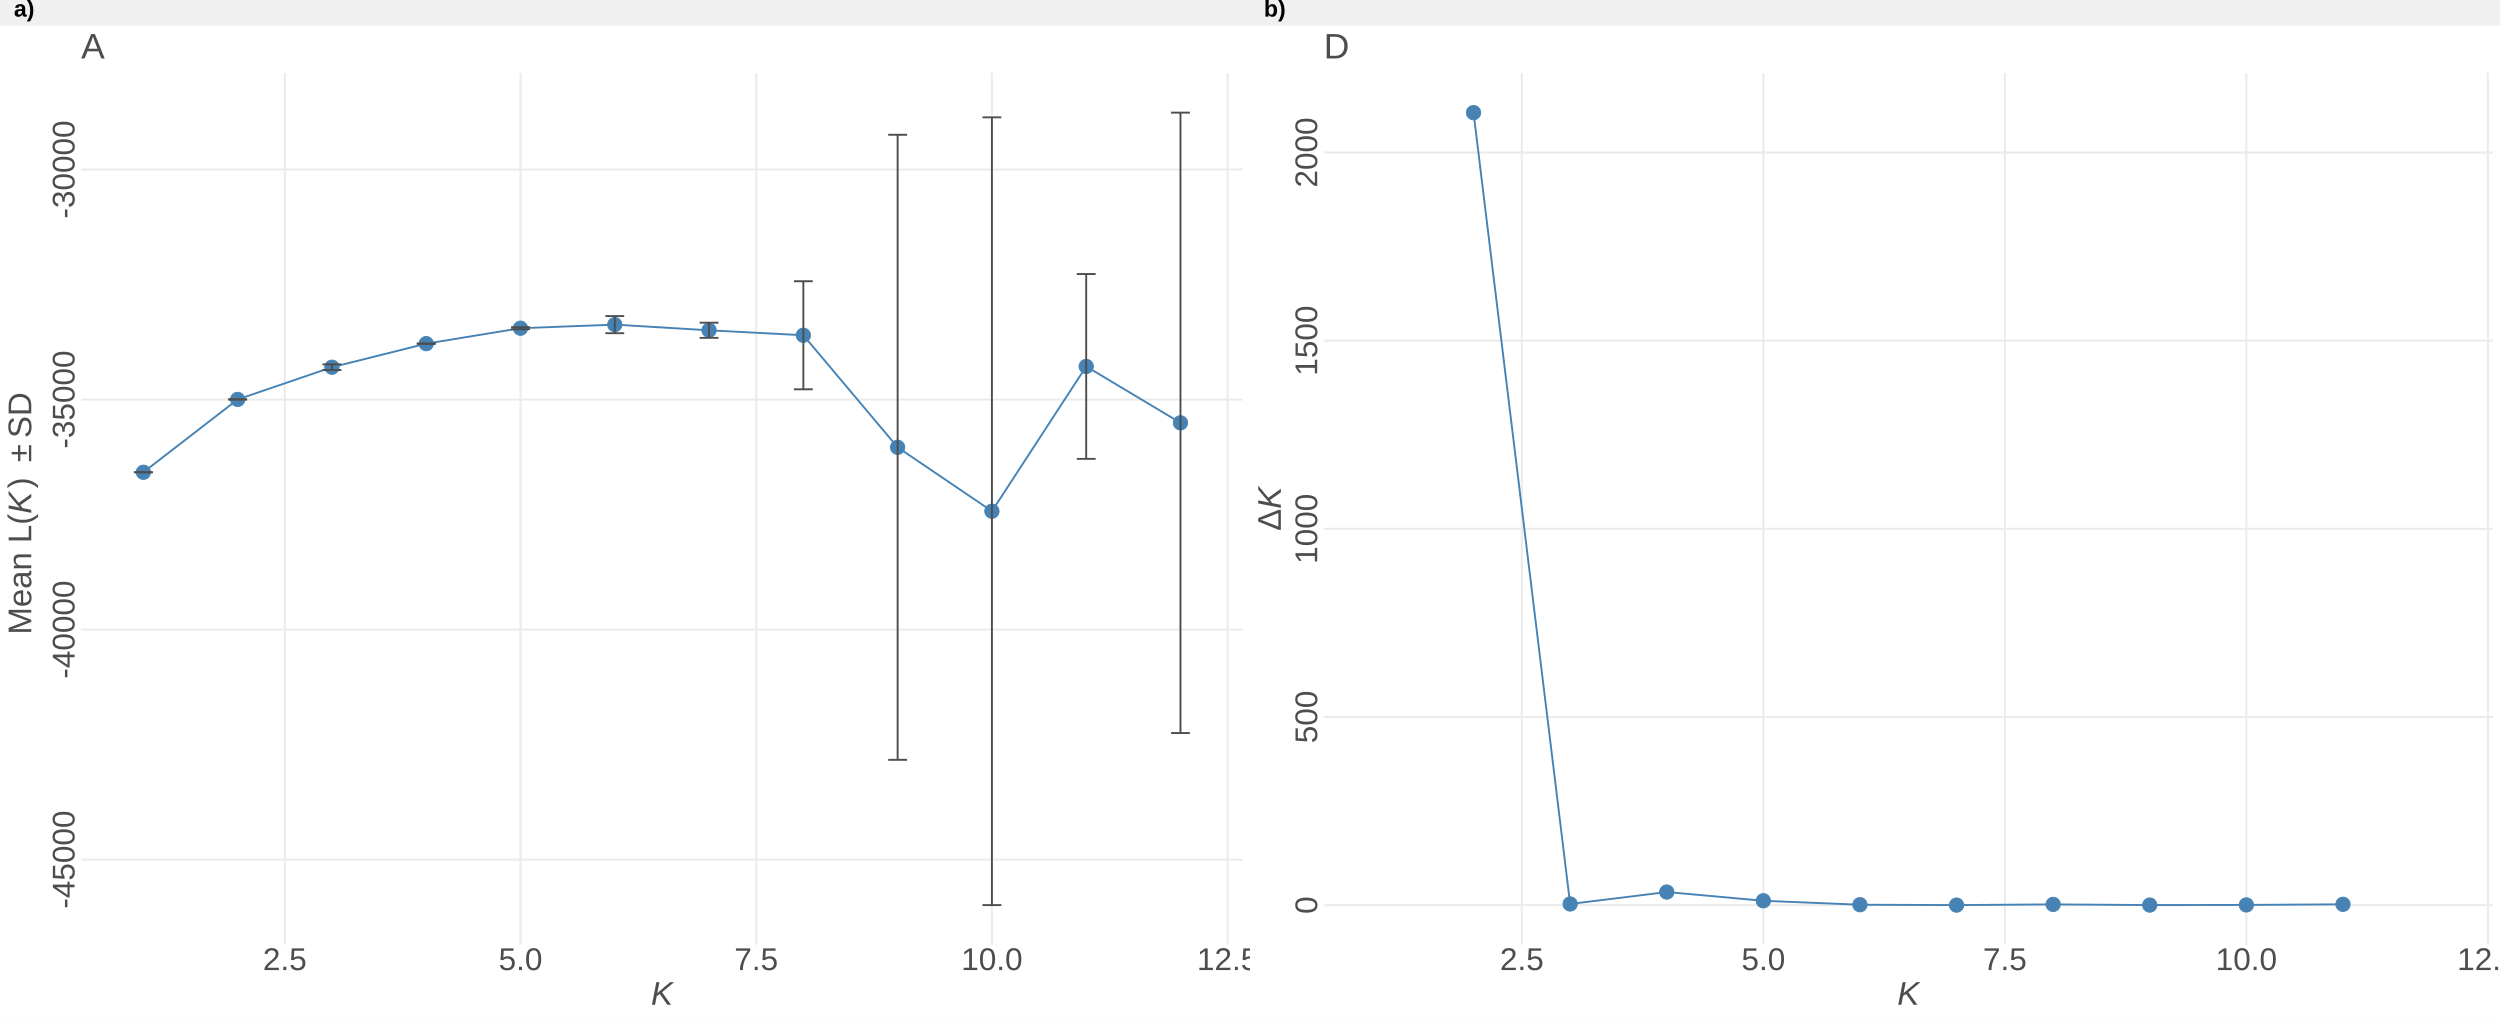
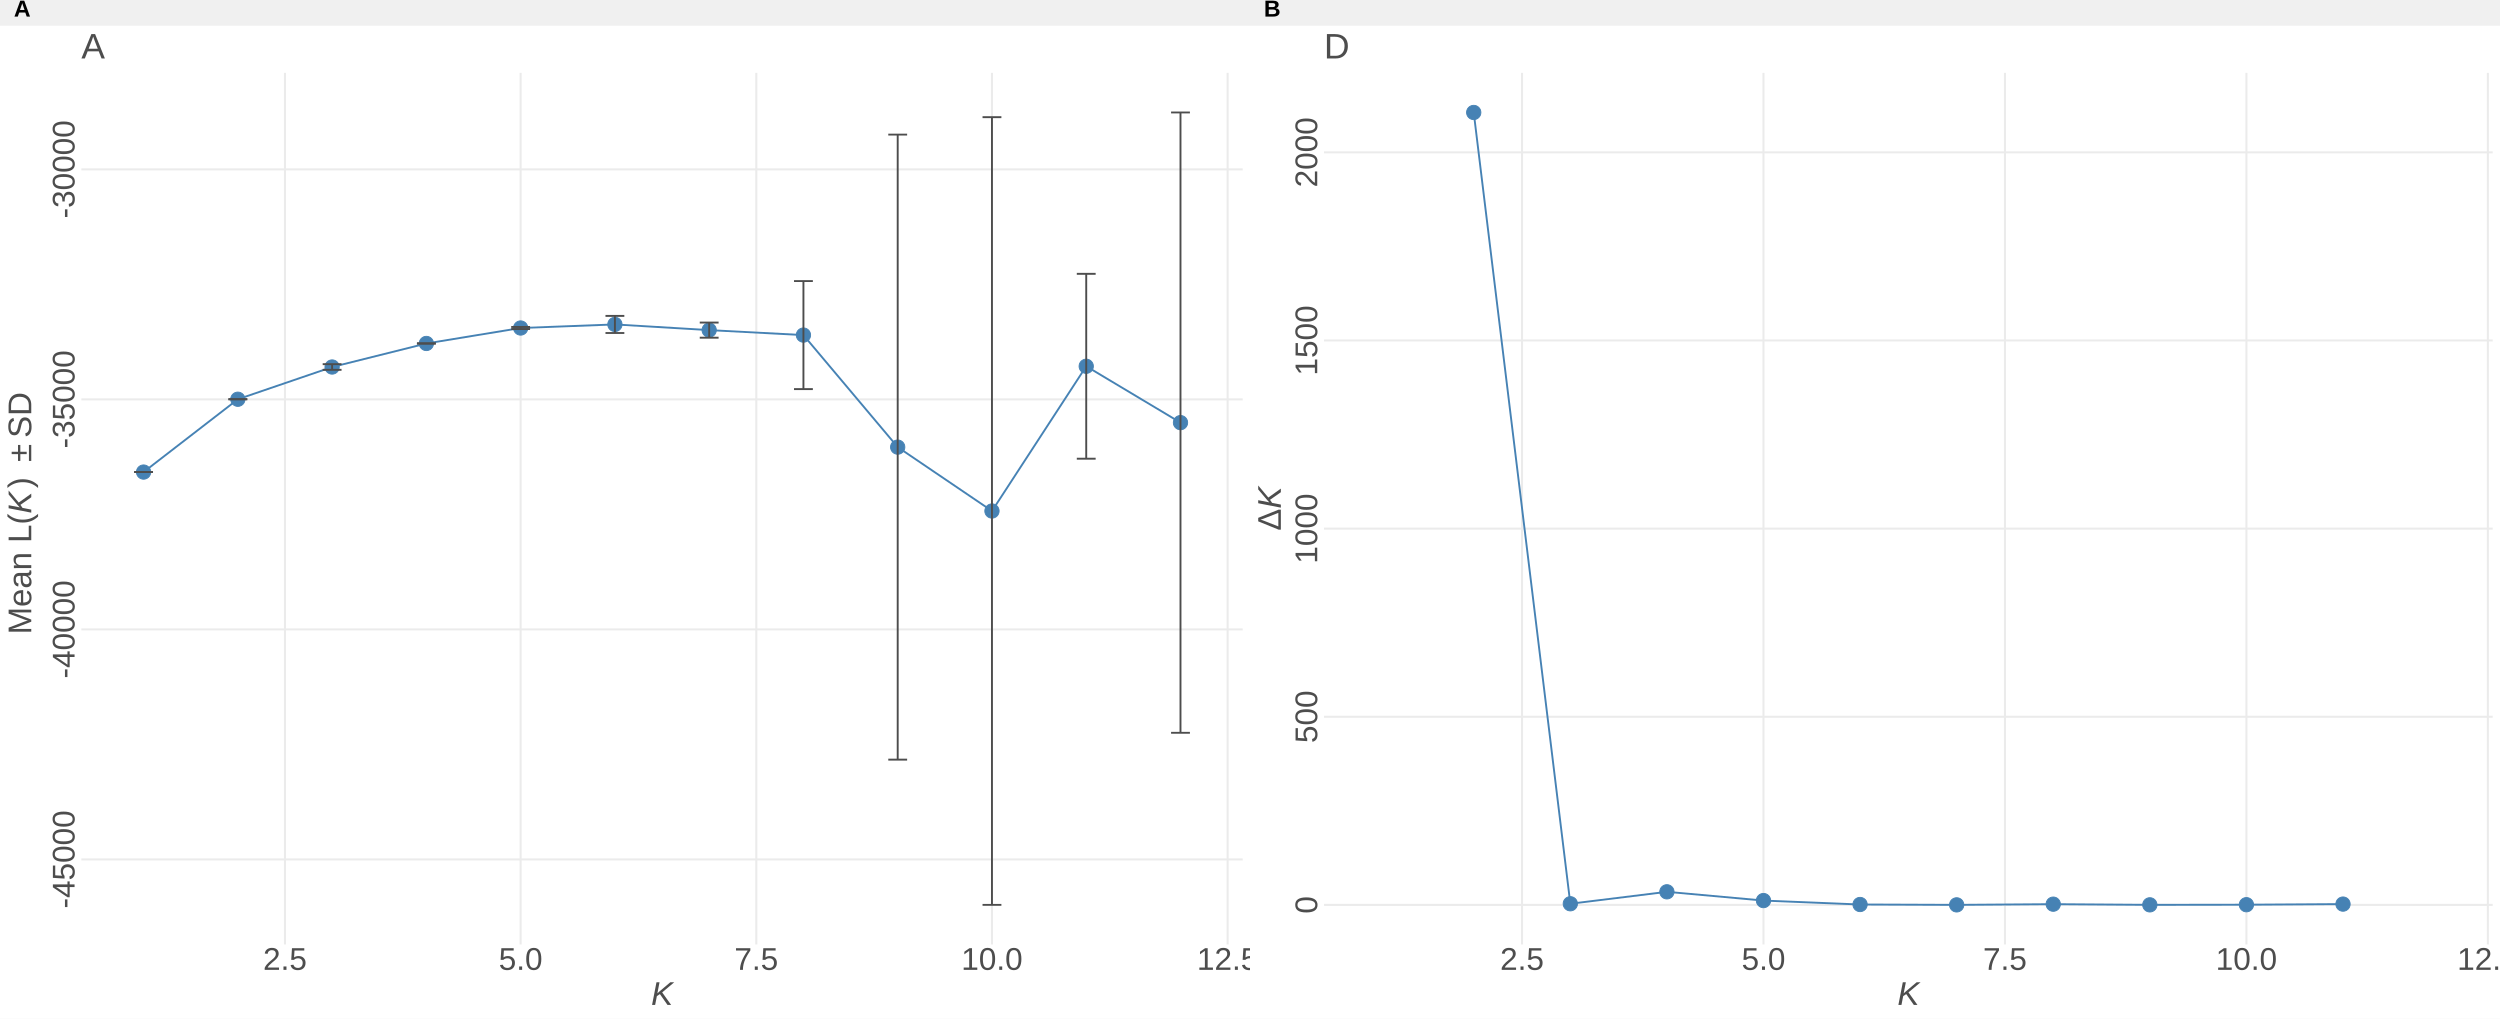
<svg xmlns="http://www.w3.org/2000/svg" width="1944.00pt" height="792.00pt" viewBox="0 0 1944.00 792.00">
  <g class="svglite">
    <defs>
      <style type="text/css">
    .svglite line, .svglite polyline, .svglite polygon, .svglite path, .svglite rect, .svglite circle {
      fill: none;
      stroke: #000000;
      stroke-linecap: round;
      stroke-linejoin: round;
      stroke-miterlimit: 10.00;
    }
    .svglite text {
      white-space: pre;
    }
    .svglite g.glyphgroup path {
      fill: inherit;
      stroke: none;
    }
  </style>
    </defs>
    <rect width="100%" height="100%" style="stroke: none; fill: none;" />
    <defs>
      <clipPath id="cpMC4wMHwxOTQ0LjAwfDAuMDB8NzkyLjAw">
        <rect x="0.00" y="0.00" width="1944.00" height="792.00" />
      </clipPath>
    </defs>
    <g clip-path="url(#cpMC4wMHwxOTQ0LjAwfDAuMDB8NzkyLjAw)">
</g>
    <defs>
      <clipPath id="cpMC4wMHw5NzIuMDB8MjAuMDl8NzkyLjAw">
        <rect x="0.00" y="20.09" width="972.00" height="771.91" />
      </clipPath>
    </defs>
    <g clip-path="url(#cpMC4wMHw5NzIuMDB8MjAuMDl8NzkyLjAw)">
      <rect x="0.00" y="20.09" width="972.00" height="771.91" style="stroke-width: 1.07; stroke: #FFFFFF; fill: #FFFFFF;" />
    </g>
    <g clip-path="url(#cpMC4wMHwxOTQ0LjAwfDAuMDB8NzkyLjAw)">
</g>
    <defs>
-       <clipPath id="cpNjMuMTB8OTY2LjMzfDU2Ljc4fDczNC42MQ==">
-         <rect x="63.10" y="56.78" width="903.23" height="677.83" />
+       <clipPath id="cpNjMuMjd8OTY2LjMzfDU2LjY1fDczNC40NA==">
+         <rect x="63.27" y="56.65" width="903.06" height="677.79" />
      </clipPath>
    </defs>
-     <g clip-path="url(#cpNjMuMTB8OTY2LjMzfDU2Ljc4fDczNC42MQ==)">
-       <rect x="63.10" y="56.78" width="903.23" height="677.83" style="stroke-width: 1.07; stroke: none; fill: #FFFFFF;" />
-       <polyline points="63.10,668.45 966.33,668.45 " style="stroke-width: 1.60; stroke: #EBEBEB; stroke-linecap: butt;" />
-       <polyline points="63.10,489.58 966.33,489.58 " style="stroke-width: 1.60; stroke: #EBEBEB; stroke-linecap: butt;" />
-       <polyline points="63.10,310.70 966.33,310.70 " style="stroke-width: 1.60; stroke: #EBEBEB; stroke-linecap: butt;" />
-       <polyline points="63.10,131.82 966.33,131.82 " style="stroke-width: 1.60; stroke: #EBEBEB; stroke-linecap: butt;" />
-       <polyline points="221.46,734.61 221.46,56.78 " style="stroke-width: 1.60; stroke: #EBEBEB; stroke-linecap: butt;" />
-       <polyline points="404.74,734.61 404.74,56.78 " style="stroke-width: 1.60; stroke: #EBEBEB; stroke-linecap: butt;" />
-       <polyline points="588.03,734.61 588.03,56.78 " style="stroke-width: 1.60; stroke: #EBEBEB; stroke-linecap: butt;" />
-       <polyline points="771.31,734.61 771.31,56.78 " style="stroke-width: 1.60; stroke: #EBEBEB; stroke-linecap: butt;" />
-       <polyline points="954.60,734.61 954.60,56.78 " style="stroke-width: 1.60; stroke: #EBEBEB; stroke-linecap: butt;" />
-       <polyline points="111.49,367.23 184.80,310.59 258.12,285.54 331.43,267.22 404.74,255.21 478.06,252.43 551.37,256.84 624.69,260.70 698.00,347.83 771.31,397.52 844.63,284.95 917.94,328.79 " style="stroke-width: 1.49; stroke: #4682B4; stroke-linecap: butt;" />
-       <circle cx="111.49" cy="367.23" r="5.57" style="stroke-width: 0.71; stroke: #4682B4; fill: #4682B4;" />
-       <circle cx="184.80" cy="310.59" r="5.57" style="stroke-width: 0.71; stroke: #4682B4; fill: #4682B4;" />
-       <circle cx="258.12" cy="285.54" r="5.57" style="stroke-width: 0.71; stroke: #4682B4; fill: #4682B4;" />
-       <circle cx="331.43" cy="267.22" r="5.57" style="stroke-width: 0.71; stroke: #4682B4; fill: #4682B4;" />
-       <circle cx="404.74" cy="255.21" r="5.57" style="stroke-width: 0.71; stroke: #4682B4; fill: #4682B4;" />
-       <circle cx="478.06" cy="252.43" r="5.57" style="stroke-width: 0.71; stroke: #4682B4; fill: #4682B4;" />
-       <circle cx="551.37" cy="256.84" r="5.57" style="stroke-width: 0.71; stroke: #4682B4; fill: #4682B4;" />
-       <circle cx="624.69" cy="260.70" r="5.57" style="stroke-width: 0.71; stroke: #4682B4; fill: #4682B4;" />
-       <circle cx="698.00" cy="347.83" r="5.57" style="stroke-width: 0.71; stroke: #4682B4; fill: #4682B4;" />
-       <circle cx="771.31" cy="397.52" r="5.57" style="stroke-width: 0.71; stroke: #4682B4; fill: #4682B4;" />
-       <circle cx="844.63" cy="284.95" r="5.57" style="stroke-width: 0.71; stroke: #4682B4; fill: #4682B4;" />
-       <circle cx="917.94" cy="328.79" r="5.57" style="stroke-width: 0.71; stroke: #4682B4; fill: #4682B4;" />
-       <polyline points="104.16,367.23 118.82,367.23 " style="stroke-width: 1.49; stroke: #4D4D4D; stroke-linecap: butt;" />
-       <polyline points="111.49,367.23 111.49,367.23 " style="stroke-width: 1.49; stroke: #4D4D4D; stroke-linecap: butt;" />
-       <polyline points="104.16,367.23 118.82,367.23 " style="stroke-width: 1.49; stroke: #4D4D4D; stroke-linecap: butt;" />
-       <polyline points="177.47,310.58 192.13,310.58 " style="stroke-width: 1.49; stroke: #4D4D4D; stroke-linecap: butt;" />
-       <polyline points="184.80,310.58 184.80,310.61 " style="stroke-width: 1.49; stroke: #4D4D4D; stroke-linecap: butt;" />
-       <polyline points="177.47,310.61 192.13,310.61 " style="stroke-width: 1.49; stroke: #4D4D4D; stroke-linecap: butt;" />
-       <polyline points="250.78,283.34 265.45,283.34 " style="stroke-width: 1.49; stroke: #4D4D4D; stroke-linecap: butt;" />
-       <polyline points="258.12,283.34 258.12,287.73 " style="stroke-width: 1.49; stroke: #4D4D4D; stroke-linecap: butt;" />
-       <polyline points="250.78,287.73 265.45,287.73 " style="stroke-width: 1.49; stroke: #4D4D4D; stroke-linecap: butt;" />
-       <polyline points="324.10,267.04 338.76,267.04 " style="stroke-width: 1.49; stroke: #4D4D4D; stroke-linecap: butt;" />
-       <polyline points="331.43,267.04 331.43,267.40 " style="stroke-width: 1.49; stroke: #4D4D4D; stroke-linecap: butt;" />
-       <polyline points="324.10,267.40 338.76,267.40 " style="stroke-width: 1.49; stroke: #4D4D4D; stroke-linecap: butt;" />
-       <polyline points="397.41,254.40 412.08,254.40 " style="stroke-width: 1.49; stroke: #4D4D4D; stroke-linecap: butt;" />
-       <polyline points="404.74,254.40 404.74,256.01 " style="stroke-width: 1.49; stroke: #4D4D4D; stroke-linecap: butt;" />
-       <polyline points="397.41,256.01 412.08,256.01 " style="stroke-width: 1.49; stroke: #4D4D4D; stroke-linecap: butt;" />
-       <polyline points="470.73,245.77 485.39,245.77 " style="stroke-width: 1.49; stroke: #4D4D4D; stroke-linecap: butt;" />
-       <polyline points="478.06,245.77 478.06,259.09 " style="stroke-width: 1.49; stroke: #4D4D4D; stroke-linecap: butt;" />
-       <polyline points="470.73,259.09 485.39,259.09 " style="stroke-width: 1.49; stroke: #4D4D4D; stroke-linecap: butt;" />
-       <polyline points="544.04,250.95 558.70,250.95 " style="stroke-width: 1.49; stroke: #4D4D4D; stroke-linecap: butt;" />
-       <polyline points="551.37,250.95 551.37,262.72 " style="stroke-width: 1.49; stroke: #4D4D4D; stroke-linecap: butt;" />
-       <polyline points="544.04,262.72 558.70,262.72 " style="stroke-width: 1.49; stroke: #4D4D4D; stroke-linecap: butt;" />
-       <polyline points="617.36,218.69 632.02,218.69 " style="stroke-width: 1.49; stroke: #4D4D4D; stroke-linecap: butt;" />
-       <polyline points="624.69,218.69 624.69,302.72 " style="stroke-width: 1.49; stroke: #4D4D4D; stroke-linecap: butt;" />
-       <polyline points="617.36,302.72 632.02,302.72 " style="stroke-width: 1.49; stroke: #4D4D4D; stroke-linecap: butt;" />
-       <polyline points="690.67,104.81 705.33,104.81 " style="stroke-width: 1.49; stroke: #4D4D4D; stroke-linecap: butt;" />
-       <polyline points="698.00,104.81 698.00,590.85 " style="stroke-width: 1.49; stroke: #4D4D4D; stroke-linecap: butt;" />
-       <polyline points="690.67,590.85 705.33,590.85 " style="stroke-width: 1.49; stroke: #4D4D4D; stroke-linecap: butt;" />
-       <polyline points="763.98,91.23 778.65,91.23 " style="stroke-width: 1.49; stroke: #4D4D4D; stroke-linecap: butt;" />
-       <polyline points="771.31,91.23 771.31,703.80 " style="stroke-width: 1.49; stroke: #4D4D4D; stroke-linecap: butt;" />
-       <polyline points="763.98,703.80 778.65,703.80 " style="stroke-width: 1.49; stroke: #4D4D4D; stroke-linecap: butt;" />
-       <polyline points="837.30,213.09 851.96,213.09 " style="stroke-width: 1.49; stroke: #4D4D4D; stroke-linecap: butt;" />
-       <polyline points="844.63,213.09 844.63,356.82 " style="stroke-width: 1.49; stroke: #4D4D4D; stroke-linecap: butt;" />
-       <polyline points="837.30,356.82 851.96,356.82 " style="stroke-width: 1.49; stroke: #4D4D4D; stroke-linecap: butt;" />
-       <polyline points="910.61,87.59 925.27,87.59 " style="stroke-width: 1.49; stroke: #4D4D4D; stroke-linecap: butt;" />
-       <polyline points="917.94,87.59 917.94,569.99 " style="stroke-width: 1.49; stroke: #4D4D4D; stroke-linecap: butt;" />
-       <polyline points="910.61,569.99 925.27,569.99 " style="stroke-width: 1.49; stroke: #4D4D4D; stroke-linecap: butt;" />
+     <g clip-path="url(#cpNjMuMjd8OTY2LjMzfDU2LjY1fDczNC40NA==)">
+       <rect x="63.27" y="56.65" width="903.06" height="677.79" style="stroke-width: 1.07; stroke: none; fill: #FFFFFF;" />
+       <polyline points="63.27,668.29 966.33,668.29 " style="stroke-width: 1.60; stroke: #EBEBEB; stroke-linecap: butt;" />
+       <polyline points="63.27,489.42 966.33,489.42 " style="stroke-width: 1.60; stroke: #EBEBEB; stroke-linecap: butt;" />
+       <polyline points="63.27,310.55 966.33,310.55 " style="stroke-width: 1.60; stroke: #EBEBEB; stroke-linecap: butt;" />
+       <polyline points="63.27,131.68 966.33,131.68 " style="stroke-width: 1.60; stroke: #EBEBEB; stroke-linecap: butt;" />
+       <polyline points="221.60,734.44 221.60,56.65 " style="stroke-width: 1.60; stroke: #EBEBEB; stroke-linecap: butt;" />
+       <polyline points="404.85,734.44 404.85,56.65 " style="stroke-width: 1.60; stroke: #EBEBEB; stroke-linecap: butt;" />
+       <polyline points="588.10,734.44 588.10,56.65 " style="stroke-width: 1.60; stroke: #EBEBEB; stroke-linecap: butt;" />
+       <polyline points="771.35,734.44 771.35,56.65 " style="stroke-width: 1.60; stroke: #EBEBEB; stroke-linecap: butt;" />
+       <polyline points="954.60,734.44 954.60,56.65 " style="stroke-width: 1.60; stroke: #EBEBEB; stroke-linecap: butt;" />
+       <polyline points="111.65,367.08 184.95,310.45 258.25,285.39 331.55,267.08 404.85,255.06 478.15,252.28 551.45,256.69 624.75,260.56 698.05,347.68 771.35,397.36 844.65,284.81 917.95,328.64 " style="stroke-width: 1.49; stroke: #4682B4; stroke-linecap: butt;" />
+       <circle cx="111.65" cy="367.08" r="5.57" style="stroke-width: 0.71; stroke: #4682B4; fill: #4682B4;" />
+       <circle cx="184.95" cy="310.45" r="5.57" style="stroke-width: 0.71; stroke: #4682B4; fill: #4682B4;" />
+       <circle cx="258.25" cy="285.39" r="5.57" style="stroke-width: 0.71; stroke: #4682B4; fill: #4682B4;" />
+       <circle cx="331.55" cy="267.08" r="5.57" style="stroke-width: 0.71; stroke: #4682B4; fill: #4682B4;" />
+       <circle cx="404.85" cy="255.06" r="5.57" style="stroke-width: 0.71; stroke: #4682B4; fill: #4682B4;" />
+       <circle cx="478.15" cy="252.28" r="5.57" style="stroke-width: 0.71; stroke: #4682B4; fill: #4682B4;" />
+       <circle cx="551.45" cy="256.69" r="5.57" style="stroke-width: 0.71; stroke: #4682B4; fill: #4682B4;" />
+       <circle cx="624.75" cy="260.56" r="5.57" style="stroke-width: 0.71; stroke: #4682B4; fill: #4682B4;" />
+       <circle cx="698.05" cy="347.68" r="5.57" style="stroke-width: 0.71; stroke: #4682B4; fill: #4682B4;" />
+       <circle cx="771.35" cy="397.36" r="5.57" style="stroke-width: 0.71; stroke: #4682B4; fill: #4682B4;" />
+       <circle cx="844.65" cy="284.81" r="5.57" style="stroke-width: 0.71; stroke: #4682B4; fill: #4682B4;" />
+       <circle cx="917.95" cy="328.64" r="5.57" style="stroke-width: 0.71; stroke: #4682B4; fill: #4682B4;" />
+       <polyline points="104.32,367.07 118.98,367.07 " style="stroke-width: 1.49; stroke: #4D4D4D; stroke-linecap: butt;" />
+       <polyline points="111.65,367.07 111.65,367.08 " style="stroke-width: 1.49; stroke: #4D4D4D; stroke-linecap: butt;" />
+       <polyline points="104.32,367.08 118.98,367.08 " style="stroke-width: 1.49; stroke: #4D4D4D; stroke-linecap: butt;" />
+       <polyline points="177.62,310.43 192.28,310.43 " style="stroke-width: 1.49; stroke: #4D4D4D; stroke-linecap: butt;" />
+       <polyline points="184.95,310.43 184.95,310.46 " style="stroke-width: 1.49; stroke: #4D4D4D; stroke-linecap: butt;" />
+       <polyline points="177.62,310.46 192.28,310.46 " style="stroke-width: 1.49; stroke: #4D4D4D; stroke-linecap: butt;" />
+       <polyline points="250.92,283.19 265.58,283.19 " style="stroke-width: 1.49; stroke: #4D4D4D; stroke-linecap: butt;" />
+       <polyline points="258.25,283.19 258.25,287.59 " style="stroke-width: 1.49; stroke: #4D4D4D; stroke-linecap: butt;" />
+       <polyline points="250.92,287.59 265.58,287.59 " style="stroke-width: 1.49; stroke: #4D4D4D; stroke-linecap: butt;" />
+       <polyline points="324.22,266.90 338.88,266.90 " style="stroke-width: 1.49; stroke: #4D4D4D; stroke-linecap: butt;" />
+       <polyline points="331.55,266.90 331.55,267.26 " style="stroke-width: 1.49; stroke: #4D4D4D; stroke-linecap: butt;" />
+       <polyline points="324.22,267.26 338.88,267.26 " style="stroke-width: 1.49; stroke: #4D4D4D; stroke-linecap: butt;" />
+       <polyline points="397.52,254.26 412.18,254.26 " style="stroke-width: 1.49; stroke: #4D4D4D; stroke-linecap: butt;" />
+       <polyline points="404.85,254.26 404.85,255.86 " style="stroke-width: 1.49; stroke: #4D4D4D; stroke-linecap: butt;" />
+       <polyline points="397.52,255.86 412.18,255.86 " style="stroke-width: 1.49; stroke: #4D4D4D; stroke-linecap: butt;" />
+       <polyline points="470.82,245.63 485.48,245.63 " style="stroke-width: 1.49; stroke: #4D4D4D; stroke-linecap: butt;" />
+       <polyline points="478.15,245.63 478.15,258.94 " style="stroke-width: 1.49; stroke: #4D4D4D; stroke-linecap: butt;" />
+       <polyline points="470.82,258.94 485.48,258.94 " style="stroke-width: 1.49; stroke: #4D4D4D; stroke-linecap: butt;" />
+       <polyline points="544.12,250.81 558.78,250.81 " style="stroke-width: 1.49; stroke: #4D4D4D; stroke-linecap: butt;" />
+       <polyline points="551.45,250.81 551.45,262.58 " style="stroke-width: 1.49; stroke: #4D4D4D; stroke-linecap: butt;" />
+       <polyline points="544.12,262.58 558.78,262.58 " style="stroke-width: 1.49; stroke: #4D4D4D; stroke-linecap: butt;" />
+       <polyline points="617.42,218.55 632.08,218.55 " style="stroke-width: 1.49; stroke: #4D4D4D; stroke-linecap: butt;" />
+       <polyline points="624.75,218.55 624.75,302.57 " style="stroke-width: 1.49; stroke: #4D4D4D; stroke-linecap: butt;" />
+       <polyline points="617.42,302.57 632.08,302.57 " style="stroke-width: 1.49; stroke: #4D4D4D; stroke-linecap: butt;" />
+       <polyline points="690.72,104.67 705.38,104.67 " style="stroke-width: 1.49; stroke: #4D4D4D; stroke-linecap: butt;" />
+       <polyline points="698.05,104.67 698.05,590.68 " style="stroke-width: 1.49; stroke: #4D4D4D; stroke-linecap: butt;" />
+       <polyline points="690.72,590.68 705.38,590.68 " style="stroke-width: 1.49; stroke: #4D4D4D; stroke-linecap: butt;" />
+       <polyline points="764.02,91.10 778.68,91.10 " style="stroke-width: 1.49; stroke: #4D4D4D; stroke-linecap: butt;" />
+       <polyline points="771.35,91.10 771.35,703.63 " style="stroke-width: 1.49; stroke: #4D4D4D; stroke-linecap: butt;" />
+       <polyline points="764.02,703.63 778.68,703.63 " style="stroke-width: 1.49; stroke: #4D4D4D; stroke-linecap: butt;" />
+       <polyline points="837.32,212.95 851.98,212.95 " style="stroke-width: 1.49; stroke: #4D4D4D; stroke-linecap: butt;" />
+       <polyline points="844.65,212.95 844.65,356.67 " style="stroke-width: 1.49; stroke: #4D4D4D; stroke-linecap: butt;" />
+       <polyline points="837.32,356.67 851.98,356.67 " style="stroke-width: 1.49; stroke: #4D4D4D; stroke-linecap: butt;" />
+       <polyline points="910.62,87.46 925.28,87.46 " style="stroke-width: 1.49; stroke: #4D4D4D; stroke-linecap: butt;" />
+       <polyline points="917.95,87.46 917.95,569.83 " style="stroke-width: 1.49; stroke: #4D4D4D; stroke-linecap: butt;" />
+       <polyline points="910.62,569.83 925.28,569.83 " style="stroke-width: 1.49; stroke: #4D4D4D; stroke-linecap: butt;" />
    </g>
    <g clip-path="url(#cpMC4wMHwxOTQ0LjAwfDAuMDB8NzkyLjAw)">
-       <text transform="translate(57.96,668.45) rotate(-90)" text-anchor="middle" style="font-size: 24.50px;fill: #4D4D4D; font-family: &quot;Arial&quot;;" textLength="76.28px" lengthAdjust="spacingAndGlyphs">-45000</text>
-       <text transform="translate(57.96,489.58) rotate(-90)" text-anchor="middle" style="font-size: 24.50px;fill: #4D4D4D; font-family: &quot;Arial&quot;;" textLength="76.28px" lengthAdjust="spacingAndGlyphs">-40000</text>
-       <text transform="translate(57.96,310.70) rotate(-90)" text-anchor="middle" style="font-size: 24.50px;fill: #4D4D4D; font-family: &quot;Arial&quot;;" textLength="76.28px" lengthAdjust="spacingAndGlyphs">-35000</text>
-       <text transform="translate(57.96,131.82) rotate(-90)" text-anchor="middle" style="font-size: 24.50px;fill: #4D4D4D; font-family: &quot;Arial&quot;;" textLength="76.28px" lengthAdjust="spacingAndGlyphs">-30000</text>
-       <text x="221.46" y="754.34" text-anchor="middle" style="font-size: 24.50px;fill: #4D4D4D; font-family: &quot;Arial&quot;;" textLength="34.06px" lengthAdjust="spacingAndGlyphs">2.5</text>
-       <text x="404.74" y="754.34" text-anchor="middle" style="font-size: 24.50px;fill: #4D4D4D; font-family: &quot;Arial&quot;;" textLength="34.06px" lengthAdjust="spacingAndGlyphs">5.0</text>
-       <text x="588.03" y="754.34" text-anchor="middle" style="font-size: 24.50px;fill: #4D4D4D; font-family: &quot;Arial&quot;;" textLength="34.06px" lengthAdjust="spacingAndGlyphs">7.5</text>
-       <text x="771.31" y="754.34" text-anchor="middle" style="font-size: 24.50px;fill: #4D4D4D; font-family: &quot;Arial&quot;;" textLength="47.69px" lengthAdjust="spacingAndGlyphs">10.0</text>
-       <text x="954.60" y="754.34" text-anchor="middle" style="font-size: 24.50px;fill: #4D4D4D; font-family: &quot;Arial&quot;;" textLength="47.69px" lengthAdjust="spacingAndGlyphs">12.5</text>
-       <text x="506.18" y="781.31" style="font-size: 25.60px; font-style: italic;fill: #4D4D4D; font-family: &quot;Arial&quot;;" textLength="17.08px" lengthAdjust="spacingAndGlyphs">K</text>
-       <text transform="translate(24.31,493.45) rotate(-90)" style="font-size: 25.60px;fill: #4D4D4D; font-family: &quot;Arial&quot;;" textLength="93.88px" lengthAdjust="spacingAndGlyphs">Mean L(</text>
-       <text transform="translate(24.31,399.58) rotate(-90)" style="font-size: 25.60px; font-style: italic;fill: #4D4D4D; font-family: &quot;Arial&quot;;" textLength="17.08px" lengthAdjust="spacingAndGlyphs">K</text>
-       <text transform="translate(24.31,379.76) rotate(-90)" style="font-size: 25.60px;fill: #4D4D4D; font-family: &quot;Arial&quot;;" textLength="15.62px" lengthAdjust="spacingAndGlyphs">) </text>
-       <text transform="translate(24.31,359.40) rotate(-90)" style="font-size: 25.60px;fill: #4D4D4D; font-family: &quot;Arial&quot;;" textLength="14.05px" lengthAdjust="spacingAndGlyphs">±</text>
-       <text transform="translate(24.31,340.61) rotate(-90)" style="font-size: 25.60px;fill: #4D4D4D; font-family: &quot;Arial&quot;;" textLength="42.67px" lengthAdjust="spacingAndGlyphs"> SD</text>
-       <text x="63.10" y="45.44" style="font-size: 27.50px;fill: #4D4D4D; font-family: &quot;Arial&quot;;" textLength="18.34px" lengthAdjust="spacingAndGlyphs">A</text>
-       <text x="10.80" y="12.89" style="font-size: 18.00px; font-weight: bold; font-family: &quot;Arial&quot;;" textLength="16.02px" lengthAdjust="spacingAndGlyphs">a)</text>
+       <text transform="translate(57.98,668.29) rotate(-90)" text-anchor="middle" style="font-size: 24.50px;fill: #4D4D4D; font-family: &quot;Arial&quot;;" textLength="76.28px" lengthAdjust="spacingAndGlyphs">-45000</text>
+       <text transform="translate(57.98,489.42) rotate(-90)" text-anchor="middle" style="font-size: 24.50px;fill: #4D4D4D; font-family: &quot;Arial&quot;;" textLength="76.28px" lengthAdjust="spacingAndGlyphs">-40000</text>
+       <text transform="translate(57.98,310.55) rotate(-90)" text-anchor="middle" style="font-size: 24.50px;fill: #4D4D4D; font-family: &quot;Arial&quot;;" textLength="76.28px" lengthAdjust="spacingAndGlyphs">-35000</text>
+       <text transform="translate(57.98,131.68) rotate(-90)" text-anchor="middle" style="font-size: 24.50px;fill: #4D4D4D; font-family: &quot;Arial&quot;;" textLength="76.28px" lengthAdjust="spacingAndGlyphs">-30000</text>
+       <text x="221.60" y="754.17" text-anchor="middle" style="font-size: 24.50px;fill: #4D4D4D; font-family: &quot;Arial&quot;;" textLength="34.06px" lengthAdjust="spacingAndGlyphs">2.5</text>
+       <text x="404.85" y="754.17" text-anchor="middle" style="font-size: 24.50px;fill: #4D4D4D; font-family: &quot;Arial&quot;;" textLength="34.06px" lengthAdjust="spacingAndGlyphs">5.0</text>
+       <text x="588.10" y="754.17" text-anchor="middle" style="font-size: 24.50px;fill: #4D4D4D; font-family: &quot;Arial&quot;;" textLength="34.06px" lengthAdjust="spacingAndGlyphs">7.5</text>
+       <text x="771.35" y="754.17" text-anchor="middle" style="font-size: 24.50px;fill: #4D4D4D; font-family: &quot;Arial&quot;;" textLength="47.69px" lengthAdjust="spacingAndGlyphs">10.0</text>
+       <text x="954.60" y="754.17" text-anchor="middle" style="font-size: 24.50px;fill: #4D4D4D; font-family: &quot;Arial&quot;;" textLength="47.69px" lengthAdjust="spacingAndGlyphs">12.5</text>
+       <text x="506.27" y="781.42" style="font-size: 25.60px; font-style: italic;fill: #4D4D4D; font-family: &quot;Arial&quot;;" textLength="17.08px" lengthAdjust="spacingAndGlyphs">K</text>
+       <text transform="translate(24.31,493.30) rotate(-90)" style="font-size: 25.60px;fill: #4D4D4D; font-family: &quot;Arial&quot;;" textLength="93.88px" lengthAdjust="spacingAndGlyphs">Mean L(</text>
+       <text transform="translate(24.31,399.43) rotate(-90)" style="font-size: 25.60px; font-style: italic;fill: #4D4D4D; font-family: &quot;Arial&quot;;" textLength="17.08px" lengthAdjust="spacingAndGlyphs">K</text>
+       <text transform="translate(24.31,379.61) rotate(-90)" style="font-size: 25.60px;fill: #4D4D4D; font-family: &quot;Arial&quot;;" textLength="15.62px" lengthAdjust="spacingAndGlyphs">) </text>
+       <text transform="translate(24.31,359.24) rotate(-90)" style="font-size: 25.60px;fill: #4D4D4D; font-family: &quot;Arial&quot;;" textLength="14.05px" lengthAdjust="spacingAndGlyphs">±</text>
+       <text transform="translate(24.31,340.46) rotate(-90)" style="font-size: 25.60px;fill: #4D4D4D; font-family: &quot;Arial&quot;;" textLength="42.67px" lengthAdjust="spacingAndGlyphs"> SD</text>
+       <text x="63.27" y="45.44" style="font-size: 27.50px;fill: #4D4D4D; font-family: &quot;Arial&quot;;" textLength="18.34px" lengthAdjust="spacingAndGlyphs">A</text>
+       <text x="10.80" y="12.89" style="font-size: 18.00px; font-weight: bold; font-family: &quot;Arial&quot;;" textLength="13.00px" lengthAdjust="spacingAndGlyphs">A</text>
    </g>
    <defs>
      <clipPath id="cpOTcyLjAwfDE5NDQuMDB8MjAuMDl8NzkyLjAw">
        <rect x="972.00" y="20.09" width="972.00" height="771.91" />
      </clipPath>
    </defs>
    <g clip-path="url(#cpOTcyLjAwfDE5NDQuMDB8MjAuMDl8NzkyLjAw)">
      <rect x="972.00" y="20.09" width="972.00" height="771.91" style="stroke-width: 1.07; stroke: #FFFFFF; fill: #FFFFFF;" />
    </g>
    <g clip-path="url(#cpMC4wMHwxOTQ0LjAwfDAuMDB8NzkyLjAw)">
</g>
    <defs>
-       <clipPath id="cpMTAyOS4zOXwxOTM4LjMzfDU2Ljc4fDczNC42MQ==">
-         <rect x="1029.39" y="56.78" width="908.94" height="677.83" />
+       <clipPath id="cpMTAyOS41NnwxOTM4LjMzfDU2LjY1fDczNC40NA==">
+         <rect x="1029.56" y="56.65" width="908.77" height="677.79" />
      </clipPath>
    </defs>
-     <g clip-path="url(#cpMTAyOS4zOXwxOTM4LjMzfDU2Ljc4fDczNC42MQ==)">
-       <rect x="1029.39" y="56.78" width="908.94" height="677.83" style="stroke-width: 1.07; stroke: none; fill: #FFFFFF;" />
-       <polyline points="1029.39,703.83 1938.33,703.83 " style="stroke-width: 1.60; stroke: #EBEBEB; stroke-linecap: butt;" />
-       <polyline points="1029.39,557.52 1938.33,557.52 " style="stroke-width: 1.60; stroke: #EBEBEB; stroke-linecap: butt;" />
-       <polyline points="1029.39,411.21 1938.33,411.21 " style="stroke-width: 1.60; stroke: #EBEBEB; stroke-linecap: butt;" />
-       <polyline points="1029.39,264.90 1938.33,264.90 " style="stroke-width: 1.60; stroke: #EBEBEB; stroke-linecap: butt;" />
-       <polyline points="1029.39,118.59 1938.33,118.59 " style="stroke-width: 1.60; stroke: #EBEBEB; stroke-linecap: butt;" />
-       <polyline points="1183.38,734.61 1183.38,56.78 " style="stroke-width: 1.60; stroke: #EBEBEB; stroke-linecap: butt;" />
-       <polyline points="1371.18,734.61 1371.18,56.78 " style="stroke-width: 1.60; stroke: #EBEBEB; stroke-linecap: butt;" />
-       <polyline points="1558.98,734.61 1558.98,56.78 " style="stroke-width: 1.60; stroke: #EBEBEB; stroke-linecap: butt;" />
-       <polyline points="1746.78,734.61 1746.78,56.78 " style="stroke-width: 1.60; stroke: #EBEBEB; stroke-linecap: butt;" />
-       <polyline points="1934.57,734.61 1934.57,56.78 " style="stroke-width: 1.60; stroke: #EBEBEB; stroke-linecap: butt;" />
-       <polyline points="1145.82,87.59 1220.94,702.93 1296.06,693.65 1371.18,700.45 1446.30,703.51 1521.42,703.80 1596.54,703.25 1671.66,703.78 1746.78,703.67 1821.90,703.19 " style="stroke-width: 1.49; stroke: #4682B4; stroke-linecap: butt;" />
-       <circle cx="1145.82" cy="87.59" r="5.57" style="stroke-width: 0.71; stroke: #4682B4; fill: #4682B4;" />
-       <circle cx="1220.94" cy="702.93" r="5.57" style="stroke-width: 0.71; stroke: #4682B4; fill: #4682B4;" />
-       <circle cx="1296.06" cy="693.65" r="5.57" style="stroke-width: 0.71; stroke: #4682B4; fill: #4682B4;" />
-       <circle cx="1371.18" cy="700.45" r="5.57" style="stroke-width: 0.71; stroke: #4682B4; fill: #4682B4;" />
-       <circle cx="1446.30" cy="703.51" r="5.57" style="stroke-width: 0.71; stroke: #4682B4; fill: #4682B4;" />
-       <circle cx="1521.42" cy="703.80" r="5.57" style="stroke-width: 0.71; stroke: #4682B4; fill: #4682B4;" />
-       <circle cx="1596.54" cy="703.25" r="5.57" style="stroke-width: 0.71; stroke: #4682B4; fill: #4682B4;" />
-       <circle cx="1671.66" cy="703.78" r="5.57" style="stroke-width: 0.71; stroke: #4682B4; fill: #4682B4;" />
-       <circle cx="1746.78" cy="703.67" r="5.57" style="stroke-width: 0.71; stroke: #4682B4; fill: #4682B4;" />
-       <circle cx="1821.90" cy="703.19" r="5.57" style="stroke-width: 0.71; stroke: #4682B4; fill: #4682B4;" />
+     <g clip-path="url(#cpMTAyOS41NnwxOTM4LjMzfDU2LjY1fDczNC40NA==)">
+       <rect x="1029.56" y="56.65" width="908.77" height="677.79" style="stroke-width: 1.07; stroke: none; fill: #FFFFFF;" />
+       <polyline points="1029.56,703.66 1938.33,703.66 " style="stroke-width: 1.60; stroke: #EBEBEB; stroke-linecap: butt;" />
+       <polyline points="1029.56,557.36 1938.33,557.36 " style="stroke-width: 1.60; stroke: #EBEBEB; stroke-linecap: butt;" />
+       <polyline points="1029.56,411.05 1938.33,411.05 " style="stroke-width: 1.60; stroke: #EBEBEB; stroke-linecap: butt;" />
+       <polyline points="1029.56,264.75 1938.33,264.75 " style="stroke-width: 1.60; stroke: #EBEBEB; stroke-linecap: butt;" />
+       <polyline points="1029.56,118.45 1938.33,118.45 " style="stroke-width: 1.60; stroke: #EBEBEB; stroke-linecap: butt;" />
+       <polyline points="1183.53,734.44 1183.53,56.65 " style="stroke-width: 1.60; stroke: #EBEBEB; stroke-linecap: butt;" />
+       <polyline points="1371.29,734.44 1371.29,56.65 " style="stroke-width: 1.60; stroke: #EBEBEB; stroke-linecap: butt;" />
+       <polyline points="1559.05,734.44 1559.05,56.65 " style="stroke-width: 1.60; stroke: #EBEBEB; stroke-linecap: butt;" />
+       <polyline points="1746.81,734.44 1746.81,56.65 " style="stroke-width: 1.60; stroke: #EBEBEB; stroke-linecap: butt;" />
+       <polyline points="1934.58,734.44 1934.58,56.65 " style="stroke-width: 1.60; stroke: #EBEBEB; stroke-linecap: butt;" />
+       <polyline points="1145.97,87.46 1221.08,702.76 1296.18,693.48 1371.29,700.28 1446.39,703.34 1521.50,703.63 1596.60,703.08 1671.71,703.61 1746.81,703.50 1821.92,703.02 " style="stroke-width: 1.49; stroke: #4682B4; stroke-linecap: butt;" />
+       <circle cx="1145.97" cy="87.46" r="5.57" style="stroke-width: 0.71; stroke: #4682B4; fill: #4682B4;" />
+       <circle cx="1221.08" cy="702.76" r="5.57" style="stroke-width: 0.71; stroke: #4682B4; fill: #4682B4;" />
+       <circle cx="1296.18" cy="693.48" r="5.57" style="stroke-width: 0.71; stroke: #4682B4; fill: #4682B4;" />
+       <circle cx="1371.29" cy="700.28" r="5.57" style="stroke-width: 0.71; stroke: #4682B4; fill: #4682B4;" />
+       <circle cx="1446.39" cy="703.34" r="5.57" style="stroke-width: 0.71; stroke: #4682B4; fill: #4682B4;" />
+       <circle cx="1521.50" cy="703.63" r="5.57" style="stroke-width: 0.71; stroke: #4682B4; fill: #4682B4;" />
+       <circle cx="1596.60" cy="703.08" r="5.57" style="stroke-width: 0.71; stroke: #4682B4; fill: #4682B4;" />
+       <circle cx="1671.71" cy="703.61" r="5.57" style="stroke-width: 0.71; stroke: #4682B4; fill: #4682B4;" />
+       <circle cx="1746.81" cy="703.50" r="5.57" style="stroke-width: 0.71; stroke: #4682B4; fill: #4682B4;" />
+       <circle cx="1821.92" cy="703.02" r="5.57" style="stroke-width: 0.71; stroke: #4682B4; fill: #4682B4;" />
    </g>
    <g clip-path="url(#cpMC4wMHwxOTQ0LjAwfDAuMDB8NzkyLjAw)">
-       <text transform="translate(1024.25,703.83) rotate(-90)" text-anchor="middle" style="font-size: 24.50px;fill: #4D4D4D; font-family: &quot;Arial&quot;;" textLength="13.62px" lengthAdjust="spacingAndGlyphs">0</text>
-       <text transform="translate(1024.25,557.52) rotate(-90)" text-anchor="middle" style="font-size: 24.50px;fill: #4D4D4D; font-family: &quot;Arial&quot;;" textLength="40.88px" lengthAdjust="spacingAndGlyphs">500</text>
-       <text transform="translate(1024.25,411.21) rotate(-90)" text-anchor="middle" style="font-size: 24.50px;fill: #4D4D4D; font-family: &quot;Arial&quot;;" textLength="54.50px" lengthAdjust="spacingAndGlyphs">1000</text>
-       <text transform="translate(1024.25,264.90) rotate(-90)" text-anchor="middle" style="font-size: 24.50px;fill: #4D4D4D; font-family: &quot;Arial&quot;;" textLength="54.50px" lengthAdjust="spacingAndGlyphs">1500</text>
-       <text transform="translate(1024.25,118.59) rotate(-90)" text-anchor="middle" style="font-size: 24.50px;fill: #4D4D4D; font-family: &quot;Arial&quot;;" textLength="54.50px" lengthAdjust="spacingAndGlyphs">2000</text>
-       <text x="1183.38" y="754.34" text-anchor="middle" style="font-size: 24.50px;fill: #4D4D4D; font-family: &quot;Arial&quot;;" textLength="34.06px" lengthAdjust="spacingAndGlyphs">2.5</text>
-       <text x="1371.18" y="754.34" text-anchor="middle" style="font-size: 24.50px;fill: #4D4D4D; font-family: &quot;Arial&quot;;" textLength="34.06px" lengthAdjust="spacingAndGlyphs">5.0</text>
-       <text x="1558.98" y="754.34" text-anchor="middle" style="font-size: 24.50px;fill: #4D4D4D; font-family: &quot;Arial&quot;;" textLength="34.06px" lengthAdjust="spacingAndGlyphs">7.5</text>
-       <text x="1746.78" y="754.34" text-anchor="middle" style="font-size: 24.50px;fill: #4D4D4D; font-family: &quot;Arial&quot;;" textLength="47.69px" lengthAdjust="spacingAndGlyphs">10.0</text>
-       <text x="1934.57" y="754.34" text-anchor="middle" style="font-size: 24.50px;fill: #4D4D4D; font-family: &quot;Arial&quot;;" textLength="47.69px" lengthAdjust="spacingAndGlyphs">12.5</text>
-       <text x="1475.32" y="781.31" style="font-size: 25.60px; font-style: italic;fill: #4D4D4D; font-family: &quot;Arial&quot;;" textLength="17.08px" lengthAdjust="spacingAndGlyphs">K</text>
-       <text transform="translate(995.99,412.78) rotate(-90)" style="font-size: 25.60px;fill: #4D4D4D; font-family: &quot;Arial&quot;;" textLength="17.09px" lengthAdjust="spacingAndGlyphs">Δ</text>
-       <text transform="translate(995.99,395.68) rotate(-90)" style="font-size: 25.60px; font-style: italic;fill: #4D4D4D; font-family: &quot;Arial&quot;;" textLength="17.08px" lengthAdjust="spacingAndGlyphs">K</text>
-       <text x="1029.39" y="45.44" style="font-size: 27.50px;fill: #4D4D4D; font-family: &quot;Arial&quot;;" textLength="19.86px" lengthAdjust="spacingAndGlyphs">D</text>
-       <text x="982.80" y="12.89" style="font-size: 18.00px; font-weight: bold; font-family: &quot;Arial&quot;;" textLength="17.00px" lengthAdjust="spacingAndGlyphs">b)</text>
+       <text transform="translate(1024.28,703.66) rotate(-90)" text-anchor="middle" style="font-size: 24.50px;fill: #4D4D4D; font-family: &quot;Arial&quot;;" textLength="13.62px" lengthAdjust="spacingAndGlyphs">0</text>
+       <text transform="translate(1024.28,557.36) rotate(-90)" text-anchor="middle" style="font-size: 24.50px;fill: #4D4D4D; font-family: &quot;Arial&quot;;" textLength="40.88px" lengthAdjust="spacingAndGlyphs">500</text>
+       <text transform="translate(1024.28,411.05) rotate(-90)" text-anchor="middle" style="font-size: 24.50px;fill: #4D4D4D; font-family: &quot;Arial&quot;;" textLength="54.50px" lengthAdjust="spacingAndGlyphs">1000</text>
+       <text transform="translate(1024.28,264.75) rotate(-90)" text-anchor="middle" style="font-size: 24.50px;fill: #4D4D4D; font-family: &quot;Arial&quot;;" textLength="54.50px" lengthAdjust="spacingAndGlyphs">1500</text>
+       <text transform="translate(1024.28,118.45) rotate(-90)" text-anchor="middle" style="font-size: 24.50px;fill: #4D4D4D; font-family: &quot;Arial&quot;;" textLength="54.50px" lengthAdjust="spacingAndGlyphs">2000</text>
+       <text x="1183.53" y="754.17" text-anchor="middle" style="font-size: 24.50px;fill: #4D4D4D; font-family: &quot;Arial&quot;;" textLength="34.06px" lengthAdjust="spacingAndGlyphs">2.5</text>
+       <text x="1371.29" y="754.17" text-anchor="middle" style="font-size: 24.50px;fill: #4D4D4D; font-family: &quot;Arial&quot;;" textLength="34.06px" lengthAdjust="spacingAndGlyphs">5.0</text>
+       <text x="1559.05" y="754.17" text-anchor="middle" style="font-size: 24.50px;fill: #4D4D4D; font-family: &quot;Arial&quot;;" textLength="34.06px" lengthAdjust="spacingAndGlyphs">7.5</text>
+       <text x="1746.81" y="754.17" text-anchor="middle" style="font-size: 24.50px;fill: #4D4D4D; font-family: &quot;Arial&quot;;" textLength="47.69px" lengthAdjust="spacingAndGlyphs">10.0</text>
+       <text x="1934.58" y="754.17" text-anchor="middle" style="font-size: 24.50px;fill: #4D4D4D; font-family: &quot;Arial&quot;;" textLength="47.69px" lengthAdjust="spacingAndGlyphs">12.5</text>
+       <text x="1475.41" y="781.42" style="font-size: 25.60px; font-style: italic;fill: #4D4D4D; font-family: &quot;Arial&quot;;" textLength="17.08px" lengthAdjust="spacingAndGlyphs">K</text>
+       <text transform="translate(995.99,412.63) rotate(-90)" style="font-size: 25.60px;fill: #4D4D4D; font-family: &quot;Arial&quot;;" textLength="17.09px" lengthAdjust="spacingAndGlyphs">Δ</text>
+       <text transform="translate(995.99,395.53) rotate(-90)" style="font-size: 25.60px; font-style: italic;fill: #4D4D4D; font-family: &quot;Arial&quot;;" textLength="17.08px" lengthAdjust="spacingAndGlyphs">K</text>
+       <text x="1029.56" y="45.44" style="font-size: 27.50px;fill: #4D4D4D; font-family: &quot;Arial&quot;;" textLength="19.86px" lengthAdjust="spacingAndGlyphs">D</text>
+       <text x="982.80" y="12.89" style="font-size: 18.00px; font-weight: bold; font-family: &quot;Arial&quot;;" textLength="13.00px" lengthAdjust="spacingAndGlyphs">B</text>
    </g>
  </g>
</svg>
